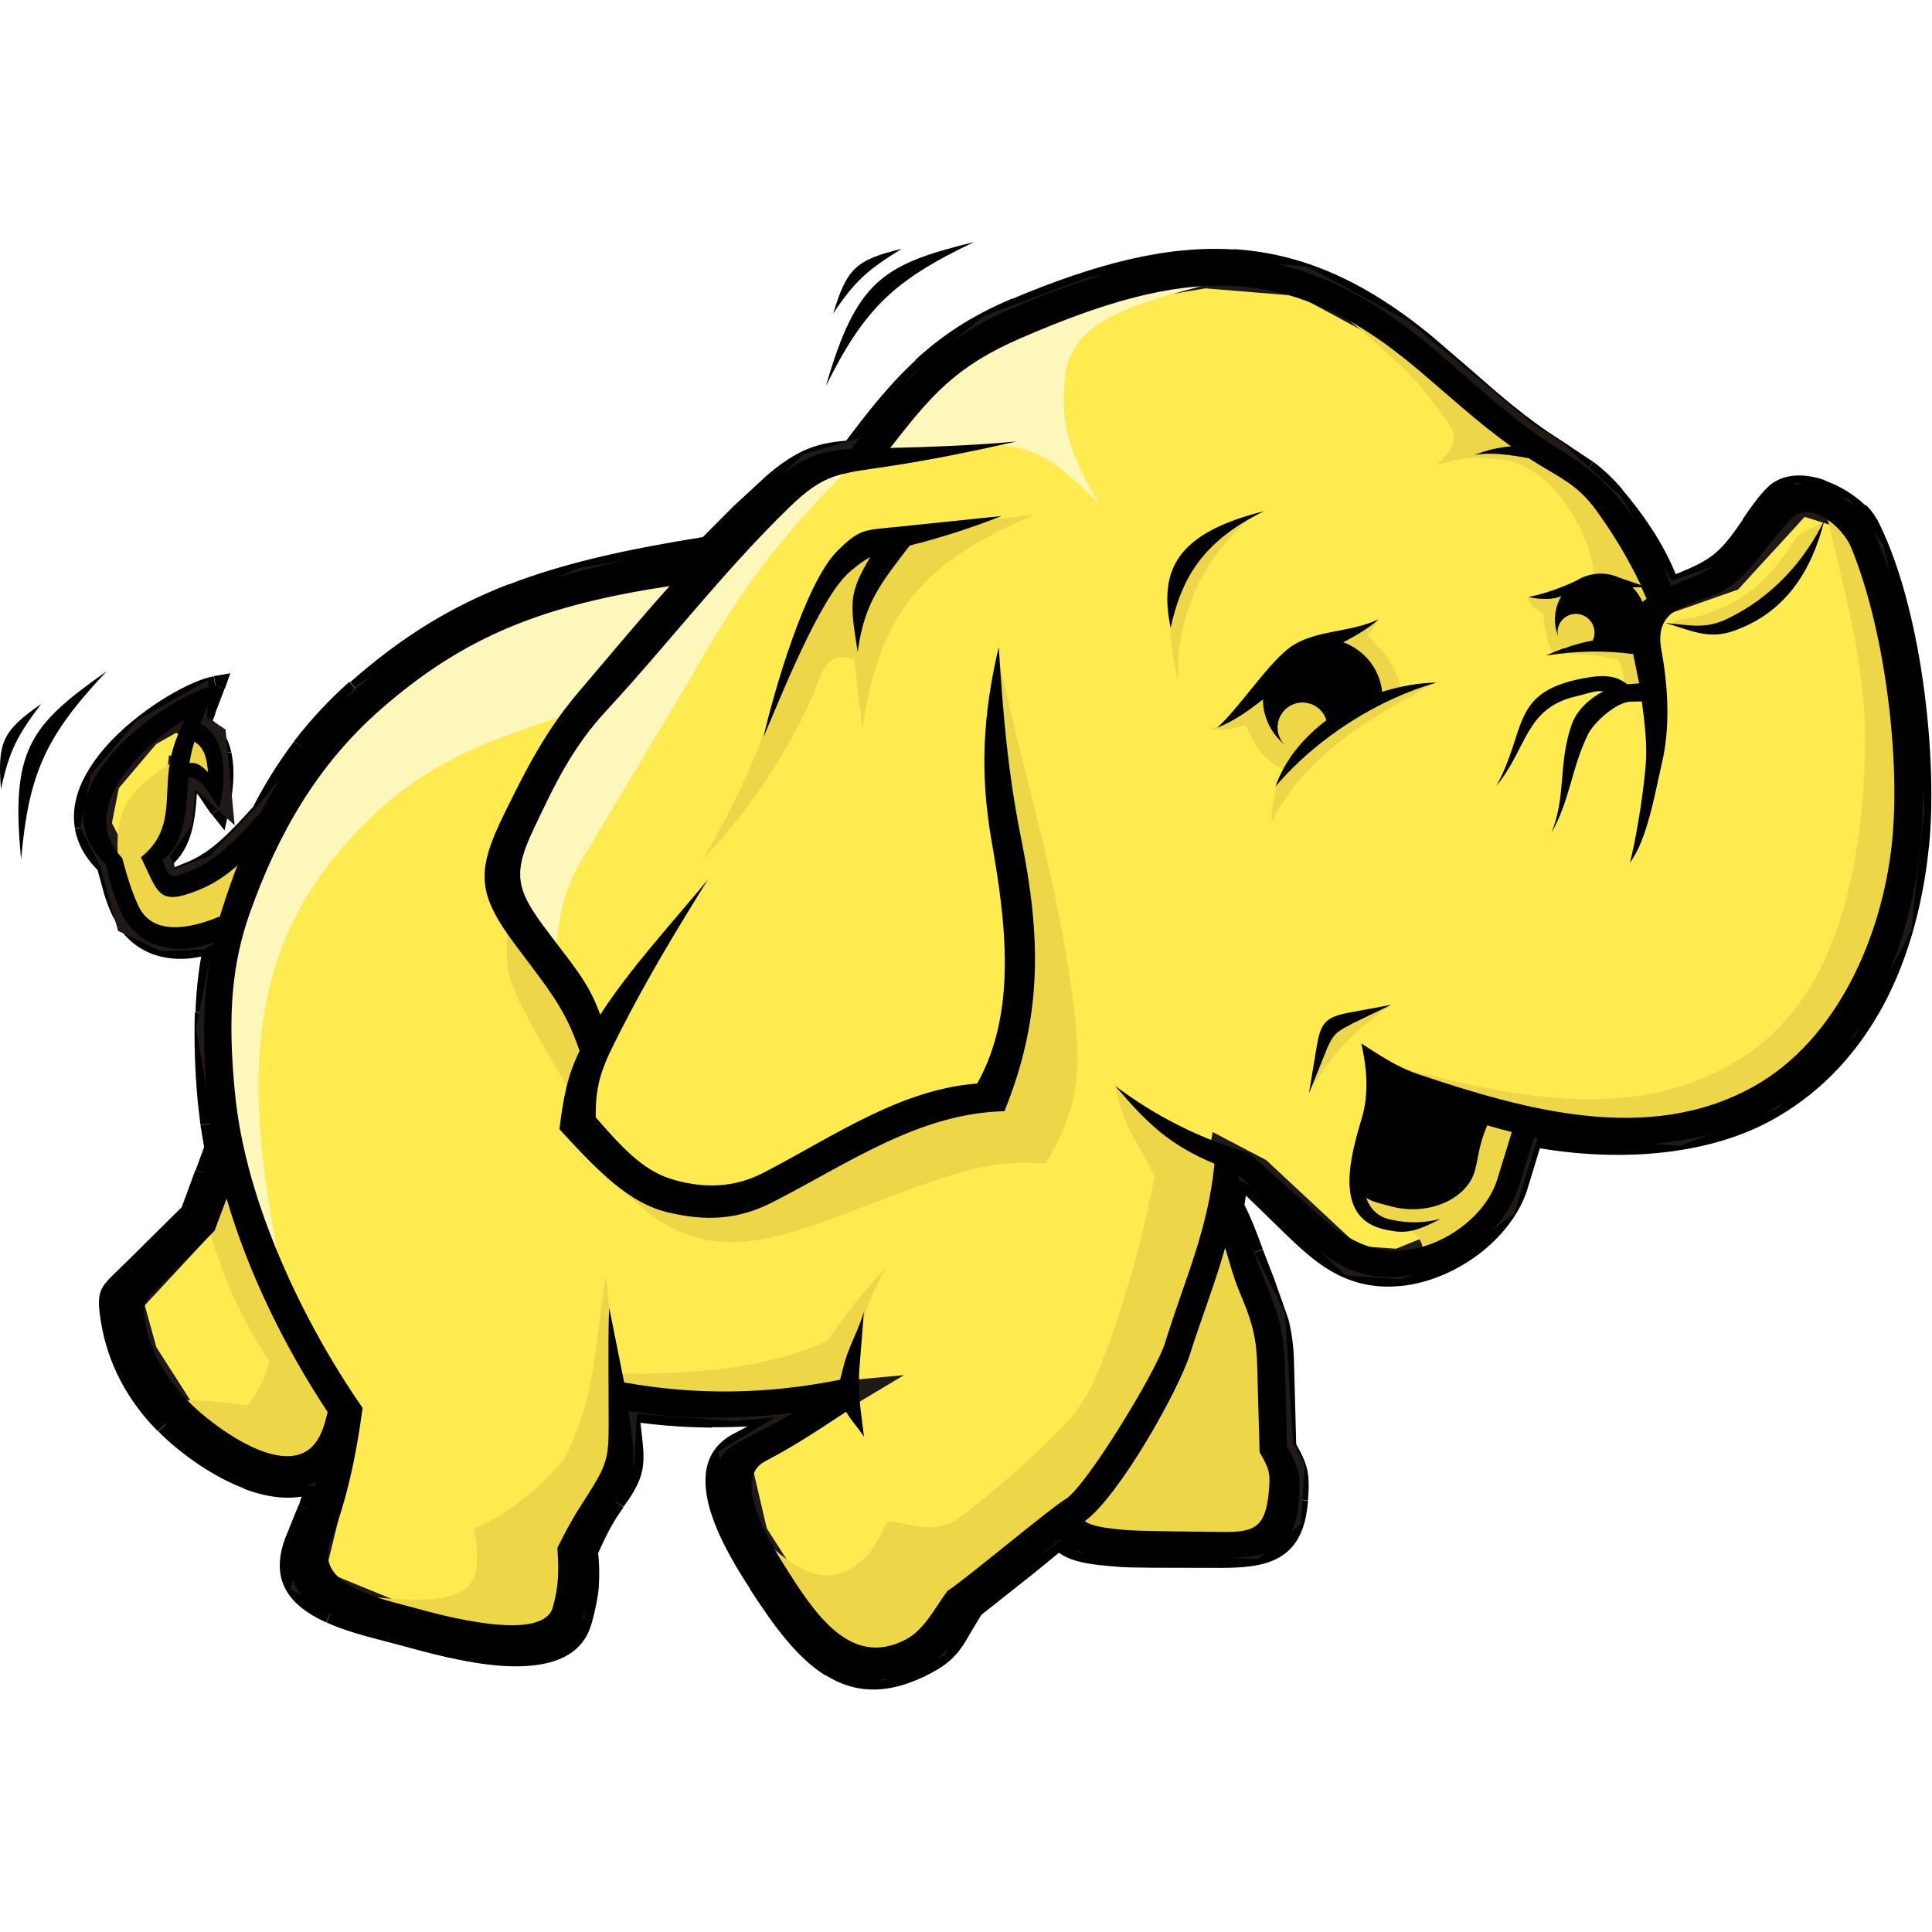
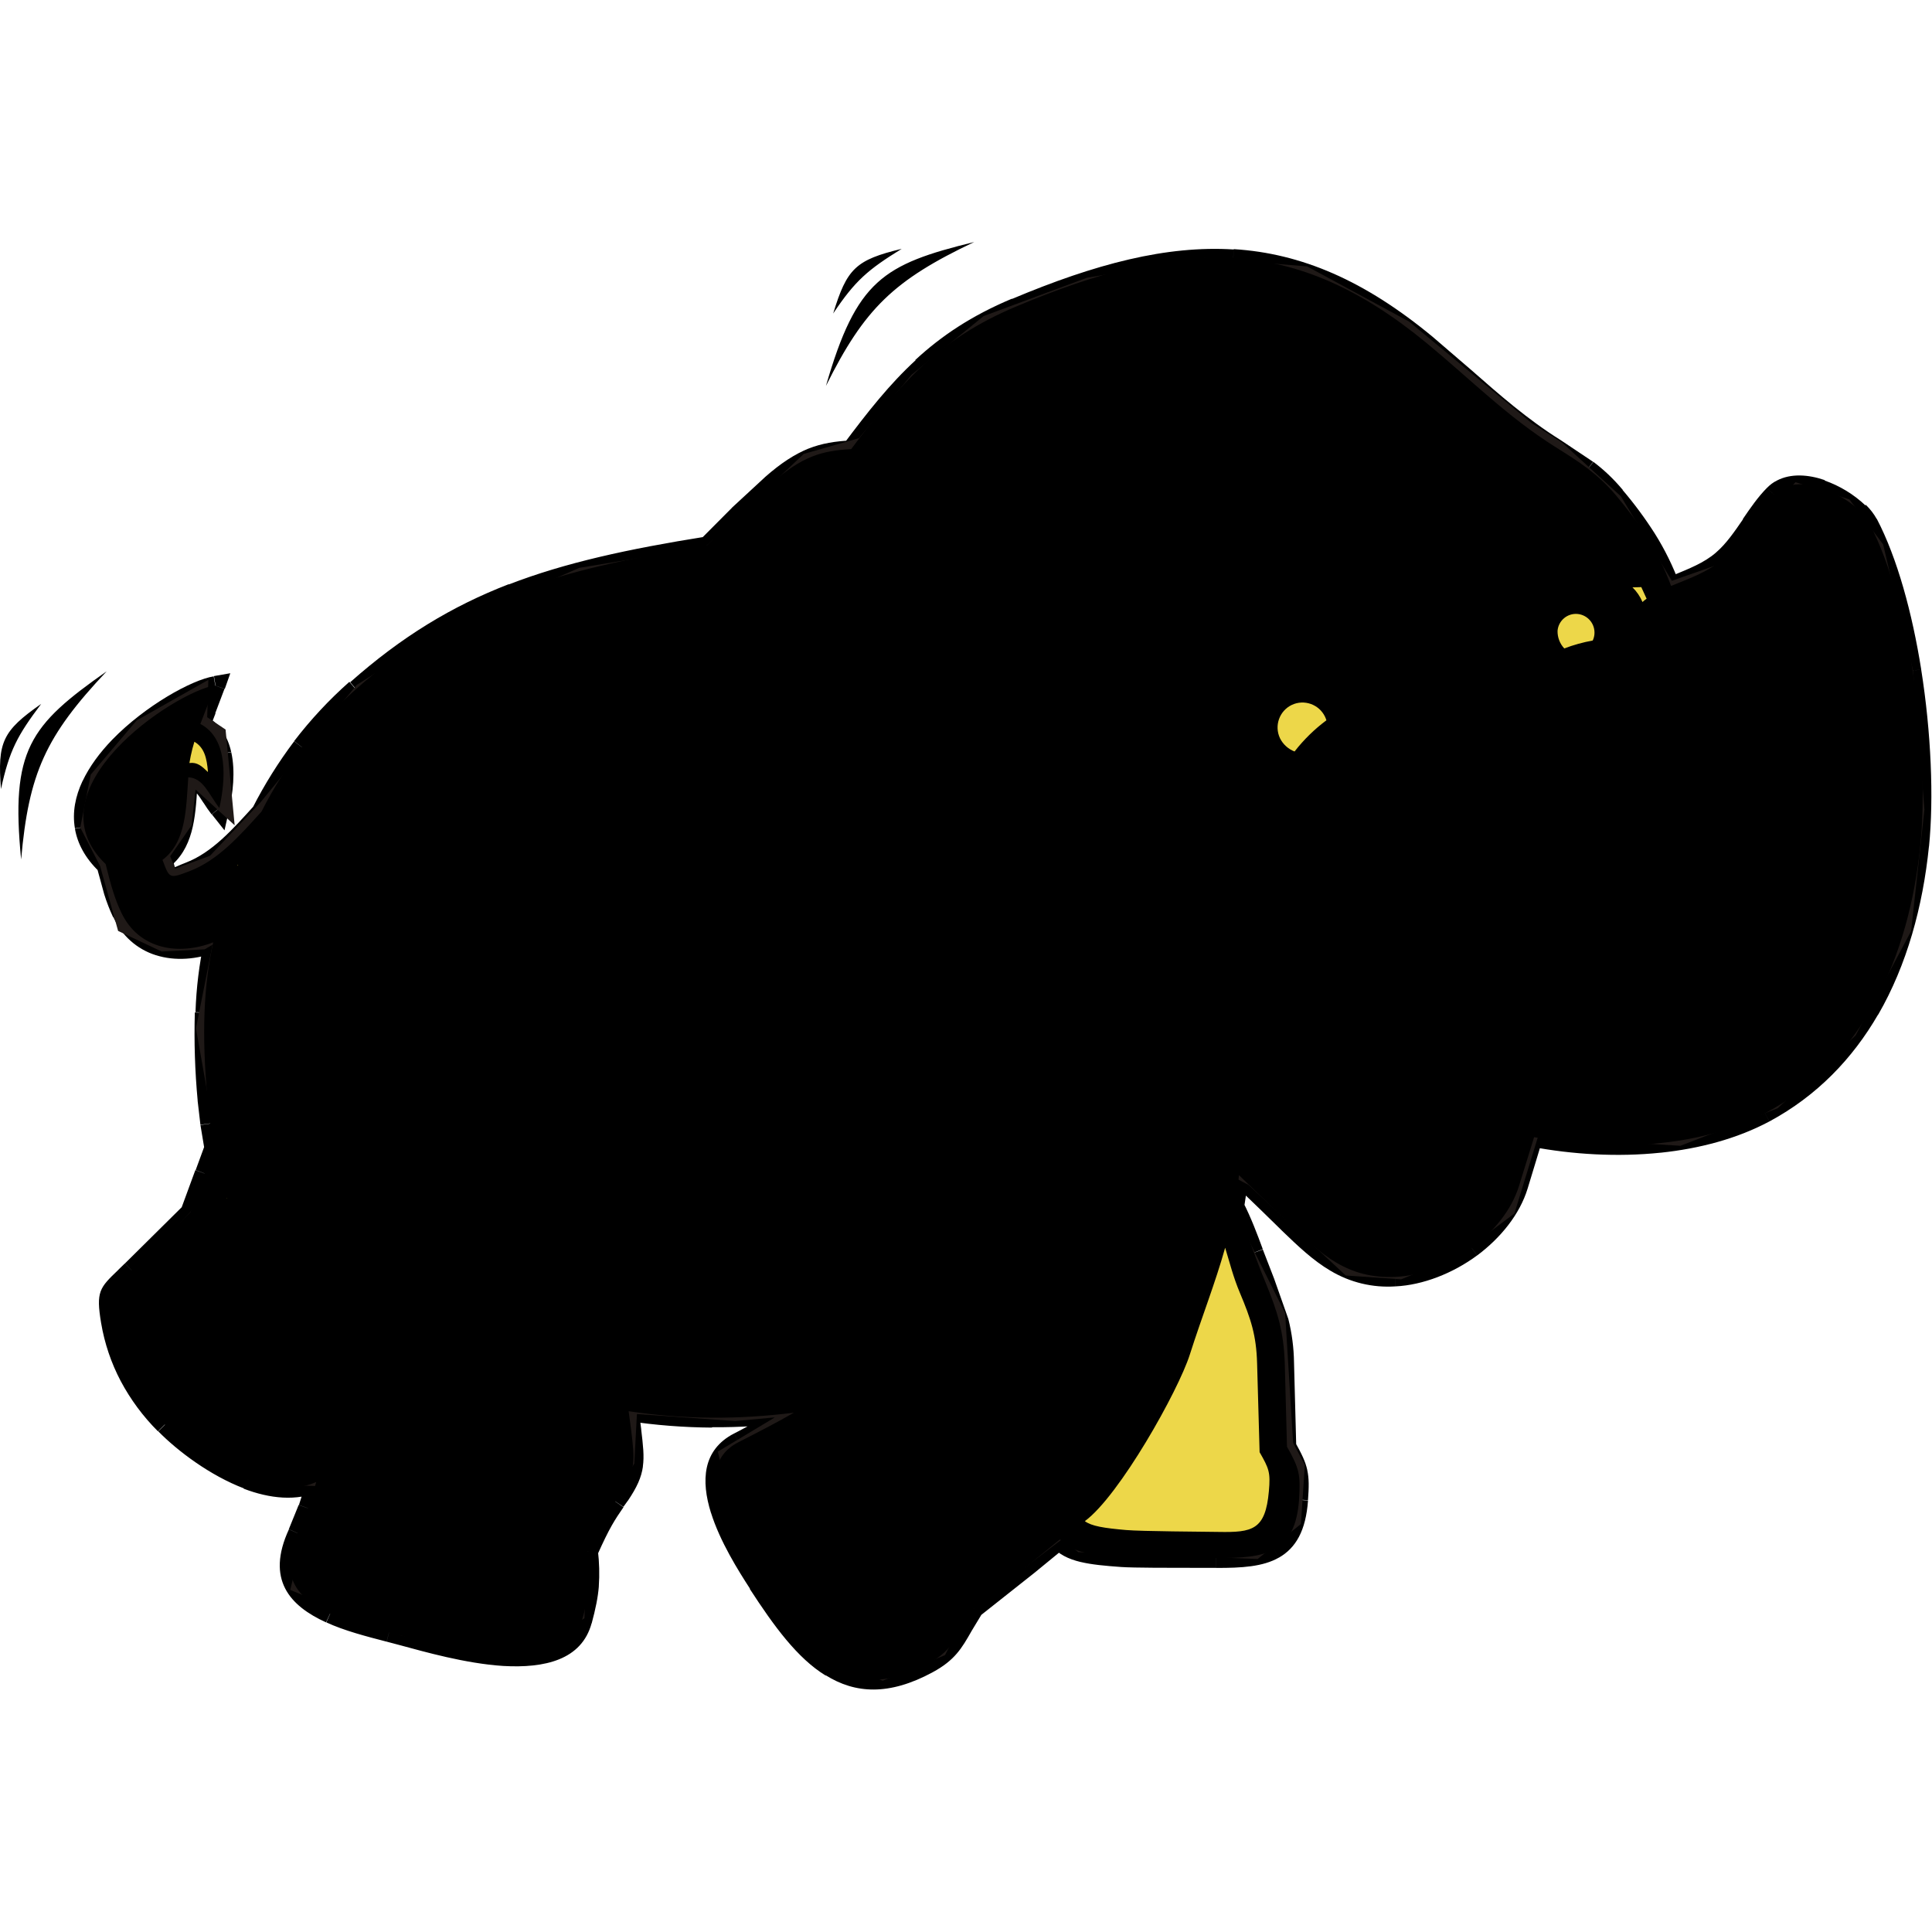
<svg xmlns="http://www.w3.org/2000/svg" width="64" height="64">
  <path d="m7.403 38.124-.316.86-.606-.222.316-.86zm-.316.86-.47 1.28-.617-.22.47-1.28zm-.47 1.28-.076.117-.227-.228zm-.076.117-1.033 1.023-.454-.457 1.033-1.023zm-1.033 1.023-.916.907-.454-.457.916-.907zm-.916.907-.23.224-.447-.467.22-.214zm-.23.224c-.413.398-.495.477-.376 1.188l-.636.106c-.175-1.048-.053-1.166.566-1.76zm-.376 1.188a5.7 5.7 0 0 0 .585 1.725l-.573.3a6.4 6.4 0 0 1-.648-1.92zm.585 1.725c.277.528.647 1.04 1.118 1.512l-.457.454a7 7 0 0 1-1.234-1.666zM5.7 46.96c.603.605 1.587 1.354 2.612 1.743l-.227.604c-1.12-.425-2.2-1.238-2.842-1.892zm2.6 1.743c.713.27 1.44.364 2.046.095l.26.6c-.783.347-1.676.243-2.533-.083zm2.046.095.624-.276-.182.657-.312-.086zm.442.38-.285.895-.6-.22.27-.847zm-.285.895-.347.85-.588-.268.326-.802zm-.347.85c-.546 1.197.026 1.828.913 2.232l-.268.588c-1.2-.547-2-1.417-1.23-3.083zm.913 2.232c.567.258 1.253.437 1.9.603l-.162.624c-.67-.174-1.4-.362-1.996-.638zm1.9.603.45.118-.164.624-.446-.118zm.45.118c.77.208 2.097.6 3.292.665l-.04.646c-1.252-.08-2.622-.473-3.416-.687zm3.292.665c1.08.068 2.042-.113 2.265-.94l.624.164c-.33 1.227-1.563 1.5-2.93 1.422zm2.265-.94a6.4 6.4 0 0 0 .215-1.1l.646.053c-.03.364-.106.737-.237 1.223zm.215-1.1c.03-.337.017-.664-.025-1.08l.64-.06a6.4 6.4 0 0 1 .03 1.193zm-.025-1.08.025-.162.295.13zm.025-.162c.435-.97.614-1.233.93-1.696l.533.364c-.293.428-.458.67-.872 1.595zm.93-1.696.14-.208.535.36-.144.2zm.14-.208c.247-.366.36-.6.397-.863l.64.088c-.052.362-.195.683-.5 1.136zm.397-.863c.038-.266 0-.582-.058-1.067l.64-.073c.063.532.105.88.055 1.23zm-.058-1.067-.038-.305.64-.08.04.313zm-.038-.305-.046-.32.64-.093.046.33zm-.046-.32-.063-.43.43.065-.048.32zm.367-.366a19 19 0 0 0 2.704.211l-.003.646a19.6 19.6 0 0 1-2.797-.219zm2.704.2a20.5 20.5 0 0 0 2.683-.162l.076.64c-.925.115-1.842.173-2.762.167zm2.683-.162.2.6-.162-.28zm.2.6-1.707.913-.295-.576 1.68-.898zm-1.707.913-.148.076-.295-.576.148-.076zm-.148.076c-.683.35-.7 1.088-.448 1.86l-.616.192c-.33-1.057-.286-2.085.768-2.628zm-.448 1.86c.274.876.855 1.798 1.22 2.36l-.54.35c-.384-.592-.997-1.565-1.295-2.52zm1.22 2.36c.763 1.176 1.483 2.167 2.3 2.674l-.336.55c-.935-.573-1.706-1.627-2.515-2.873zm2.3 2.674c.78.48 1.694.523 2.904-.13l.306.57c-1.446.782-2.565.712-3.545.1zm2.904-.13c.572-.3.764-.645 1.022-1.098l.563.318c-.312.547-.544.953-1.28 1.35zm1.022-1.098.38-.624.535.358-.353.584zm.38-.624.112-.105.155.284zm.112-.105c.2-.104.995-.77 1.78-1.417l.412.497-1.88 1.488zm1.78-1.417 1.008-.83.406.505-1.003.822zm1.008-.83.248-.2.204.245-.25.207zm.452.045c.13.155.333.25.6.317l-.15.63c-.413-.1-.73-.258-.958-.53zm.6.317c.318.076.736.113 1.242.15l-.046.646c-.53-.038-.974-.078-1.346-.167zm1.242.15c.397.03 1.665.028 2.484.028v.646c-.837 0-2.132.001-2.53-.028zm2.484.028.605.001-.003.646h-.602v-.646zm.605.001c.763.005 1.368-.03 1.768-.256l.318.563c-.527.3-1.225.344-2.088.34l.003-.646zm1.768-.256c.365-.207.584-.614.64-1.376l.646.046c-.072 1-.405 1.575-.967 1.894zm.64-1.376c.028-.4.035-.625-.01-.825l.63-.14c.062.283.057.56.025 1zm-.01-.825c-.044-.2-.148-.408-.34-.75l.566-.316c.22.394.343.643.405.926zm-.34-.75-.04-.15.323-.008zm-.04-.15-.037-1.392.646-.015.037 1.392zm-.037-1.392-.037-1.4.646-.015.037 1.4zm-.037-1.4a5.6 5.6 0 0 0-.166-1.286l.626-.157a6.3 6.3 0 0 1 .186 1.428zm-.166-1.286c-.1-.4-.247-.783-.447-1.26l.596-.25.477 1.352zm-.447-1.26-.38-.983.606-.222.37.956zm.225-1.207-.303.1zm-.606.225-.627-1.5.578-.3c.276.545.463 1.048.655 1.566zm-.627-1.5-.03-.2.318.056zm-.03-.2.08-.5.64.08-.08.53zm.08-.5.056-.52.646.053-.063.548zm.056-.52.06-.676.487.47-.224.234zm.546-.207.95.915-.447.467-.95-.915zm.95.915.7.684-.447.467-.7-.684zm.7.684c.512.494.98.942 1.5 1.25l-.328.558c-.582-.343-1.077-.818-1.62-1.34zm1.5 1.25a3.1 3.1 0 0 0 1.795.43l.03.646a3.7 3.7 0 0 1-2.154-.519zm1.795.43c.8-.037 1.643-.376 2.353-.9l.384.52c-.808.596-1.8.983-2.706 1.026zm2.353-.9c.677-.5 1.217-1.162 1.436-1.883l.62.187c-.262.86-.9 1.64-1.67 2.216zm1.436-1.883.227-.747.62.187-.227.747zm.227-.747.264-.87.62.187-.264.87zm.264-.87.084-.277.284.054-.06.317zm.37-.223c1.3.247 2.734.334 4.103.2l.063.64c-1.432.15-2.92.06-4.285-.198zm4.103.2c1.203-.126 2.364-.432 3.36-.964l.303.57c-1.072.572-2.315.9-3.6 1.035zm3.36-.964c1.46-.78 2.56-1.932 3.35-3.3l.56.32c-.85 1.47-2.03 2.7-3.606 3.55zm3.35-3.3.28.16zm0-.001c.903-1.564 1.4-3.4 1.6-5.3l.64.06c-.202 1.993-.733 3.93-1.682 5.573zm1.6-5.3c.157-1.55.07-3.662-.254-5.705l.636-.1c.333 2.095.42 4.268.26 5.867zm-.254-5.705c-.286-1.802-.756-3.545-1.406-4.788l.573-.298c.68 1.304 1.172 3.117 1.47 4.985zM61.6 17.496a1.3 1.3 0 0 0-.244-.31l.452-.462a2 2 0 0 1 .365.475zm-.244-.3a3.1 3.1 0 0 0-1.115-.679l.2-.6a3.8 3.8 0 0 1 1.357.828zm-1.115-.68c-.396-.136-.794-.174-1.08-.025l-.298-.573c.46-.24 1.038-.202 1.586-.013zm-1.08-.025a.6.6 0 0 0-.165.122l-.462-.452c.1-.1.2-.18.33-.243zm-.165.122c-.264.268-.496.607-.73.946l-.533-.364c.25-.367.502-.733.8-1.034zm-.73.946c-.306.447-.613.895-1 1.235l-.42-.492c.336-.287.617-.698.897-1.106zm-1 1.235c-.487.416-1.05.642-1.575.852l-.24-.6c.477-.2 1-.397 1.396-.744zm-1.575.852-.238.096-.245-.598.243-.098zm-.238.096-.3.127-.117-.315.303-.1zm-.425-.188a8.3 8.3 0 0 0-.762-1.542l.548-.343a9 9 0 0 1 .82 1.663zm-.762-1.542a12 12 0 0 0-1.013-1.37l.495-.414a13 13 0 0 1 1.066 1.441zm-1.013-1.37a5.2 5.2 0 0 0-.87-.83l.4-.513c.34.258.652.546.974.93zm-.87-.83a14 14 0 0 0-1.044-.696l.343-.548 1.092.73zm-1.044-.696c-1.127-.706-2.07-1.534-3.035-2.38l.424-.487c.943.828 1.868 1.64 2.954 2.32zm-3.035-2.38-1.273-1.092.412-.5 1.285 1.105zm-1.273-1.092c-2.134-1.76-4.1-2.613-6.2-2.745l.04-.646c2.24.14 4.336 1.04 6.582 2.9zM40.83 8.9c-2.115-.133-4.376.46-7.06 1.6l-.25-.596c2.774-1.168 5.125-1.78 7.35-1.64zm-7.06 1.6c-1.265.532-2.2 1.158-3.013 1.9l-.437-.475c.866-.8 1.86-1.467 3.2-2.03zm-3.013 1.9c-.818.757-1.522 1.65-2.3 2.706l-.518-.386c.808-1.08 1.532-2 2.4-2.795zm-2.3 2.706-.1.122-.15.008-.016-.323zm-.242.13c-.45.023-.826.078-1.2.227l-.24-.6c.453-.18.9-.246 1.407-.273zm-1.2.227c-.38.152-.772.406-1.25.83l-.427-.485c.54-.477 1-.767 1.438-.946zm-1.25.83-1.066.988-.45-.465 1.106-1.022zm-1.066.988-.225-.234.225.232zm-.001.001-1.028 1.035-.467-.447 1.05-1.055zm-1.028 1.035-.183.095-.05-.318zm-.183.095c-2.526.403-4.573.844-6.402 1.553l-.232-.604c1.87-.724 3.958-1.175 6.533-1.586zm-6.402 1.553c-1.813.702-3.413 1.67-5.058 3.13L11.6 22.6c1.707-1.513 3.368-2.518 5.253-3.248zM12 23.08a13 13 0 0 0-1.743 1.87l-.513-.4a14 14 0 0 1 1.829-1.963zm-1.743 1.87a13.5 13.5 0 0 0-1.312 2.1l-.576-.293a15 15 0 0 1 1.375-2.2zm-1.312 2.1-.048.07-.24-.216zm-.048.07L7.77 28.292l-.432-.482c.38-.342.73-.734 1.08-1.12zM7.77 28.292c-.412.37-.86.687-1.376.886l-.232-.604c.43-.166.816-.44 1.177-.765zm-1.376.886H6.4l-.115-.302zm-.001 0c-.415.16-.617.24-.847.142l.25-.596c.01.004.115-.053.367-.15zm-.847.142h-.001l.126-.297zm-.001-.001c-.242-.103-.3-.302-.46-.702l.606-.225c.085.227.083.324.106.333zm-.46-.702L5 28.392l.194-.146.193.26zm.1-.37c.594-.446.65-1.335.704-2.2l.646.04c-.063 1-.13 2.04-.964 2.668zm.704-2.2.02-.308.646.046-.02.303zm.02-.308.023-.315.315.015-.015.323zm.338-.3c.533.025.776.4 1.038.807l-.543.35c-.167-.26-.323-.5-.525-.5zm1.038.807.228.33-.505.4a5 5 0 0 1-.266-.383zm.3.6-.148.66-.42-.53.252-.2zm-.63-.14c.1-.488.193-1.128.075-1.652l.63-.14c.144.64.052 1.378-.072 1.932zm.075-1.652c-.075-.333-.236-.62-.535-.774l.295-.576c.494.256.754.7.868 1.2zm-.535-.774-.256-.132.1-.268.303.112zm-.155-.4.2-.487.6.235-.183.477zm.2-.487.296-.785.6.212-.306.808zm.547-.997.542-.094-.182.518-.306-.106zm.1.636c-.626.1-2.004.882-3.004 1.92l-.467-.447c1.1-1.133 2.642-1.985 3.363-2.1zm-3.004 1.92c-.363.376-.67.783-.864 1.197l-.586-.27c.23-.488.577-.953.983-1.374zM3.32 26.15c-.185.395-.27.8-.202 1.192l-.636.1c-.092-.532.014-1.063.252-1.57zm-.202 1.192c.062.357.253.715.614 1.063l-.447.467c-.468-.45-.718-.93-.803-1.42zm.614 1.063.1.156-.313.077zm.1.156.236.87-.616.192-.246-.9zm.236.87a5 5 0 0 0 .265.681l-.583.278a6 6 0 0 1-.298-.767zm.265.68c.232.483.6.778 1.024.914l-.197.616a2.28 2.28 0 0 1-1.4-1.252zm1.024.914c.494.16 1.07.1 1.607-.1l.235.6c-.672.262-1.4.32-2.04.115zm1.607-.1.56-.22-.128.587-.316-.068zm.433.37c-.152.698-.244 1.43-.275 2.257l-.646-.023a13.3 13.3 0 0 1 .29-2.371zM7.1 33.56c-.03.827.001 1.755.094 2.845l-.646.053a24 24 0 0 1-.094-2.92zm.094 2.845.085.767-.64.086-.093-.8zm.085.767.132.8-.634.12-.137-.824zm.132.8-.014.172-.303-.1" />
-   <g fill-rule="evenodd">
+   <g fillRule="evenodd">
    <path d="m23.586 18.594-4.255.7-3.883 1.702-3.298 2.074-3.138 3.83-1.773 1.878-1.714.632-.453-1.108.793-1.144.178-1.614.53.02.58.53-.156-1.644-.643-.43.02-.626-1.523.862-1.38 1.628-.288 1.455.6 1.165.55 1.98 1.12.53 1.177-.058 1.116-.65L7 34.072l.745 4.202-.82 1.94-2.685 2.892.477 1.728L6 46.837l2.398 1.688 1.272.174 1.414.048-.882 3.622 3.244 1.33 4.042.532 1.383-.904.106-2.447 1.543-2.553.106-2.02 3.723.266 3.457-.32-3.457 2.074.585 2.5 2.18 3.404 2.128.904 1.702-.7.7-1.383 3.564-2.713.7.585 5.585.213 1.117-.904.106-1.596-.372-.7-.266-4.308-1.862-3.723.32-1.65 1.117.585 3.138 2.925 1.542.106 1.702-.7 1.702-1.276.85-2.766 5 .32 3.032-1.17 2.447-2.287 1.755-3.298.426-3.883-.372-4.52-.957-4.042-.957-1.277-1.33-.426-2.34 2.553-2.127.745-1.862-3.085-1.862-1.702-1-.638-4.042-3.35-3.244-1.755-3.244-.266-3.776.638-3.298 1.223-2.287 1.862-1.808 2.18-1.862.532z" stroke-miterlimit="10" fill="#feeb50" stroke="#1f1917" strokeWidth=".095" />
    <g fill="#fdf7ba">
      <path d="M11.245 28.196C7.6 32.447 8.4 37.603 9.42 42.655L7.803 38.57l-.596-3.746.17-3.83 1.532-3.66 2.3-3.405 3.575-2.98L18.7 19.33l4.597-.596-4.256 4.852c-3.417 1.108-5.433 1.855-7.794 4.6" />
      <path d="M28.402 15.243c-2.534 2.472-3.918 4.337-5.53 7.23l-3.66 6.106c-.613 1.033-.67 1.9-.855 3.092l-1.788-2.128.85-2.554 2.894-5.193 6.13-6.044 1.958-.5m12.515-6.13c-2.03.76-5.4 1.012-5.634 3.34-.167 1.654.125 2.485 1.122 4.235-2.463-2.548-3.072-2.154-7.83-1.362l2.043-2.894 3.575-2.213 4.597-1.022 2.128-.085" />
    </g>
    <g fill="#edd749">
      <path d="M46.515 40.62c.676.417.66.72.548 1.005l1.6-.64 1.036-1.4.77-1.982-.982-.74-4.294.548-.32.868.1 1.233.4.73.64.32.503.046m-.4-7.34c-2.152.62-2.136.792-2.77 2.928.84-1.346 1.46-2.026 2.77-2.928M60.43 17.3c-.383.177-.755.262-.994.612-.515.753-.956 1.387-1.808 1.916-.43.266-.872.44-1.327.58-.377.117-.604.013-.925.243l.57.1h1.26l1.553-.96.914-.96.756-1.533m-34.286 4.777c-.847 2.317-1.587 4.303-2.87 6.4a19.2 19.2 0 0 0 3.582-5.28c.366-.778.435-1.7 1.453-1.35.046.777.2 1.553.256 2.33.55-3.945 2.102-5.595 5.7-7.126l-3.06.365-2.878.64L26.9 20.1l-.777 1.964m7-.08c.778 3.662 1.898 7.176 2.385 10.896.316 2.417.35 3.578-.866 5.664-1.33-.086-2.154.064-3.44.485-5.118 1.678-8.053 4.145-11.502-.826l3.303 1.556 2.354-.463 4.157-2.42 3.243-.64 1.05-4.385-.777-5.802-.1-2.74.183-1.325m8.813 22.657c-.43 2.975 1 4.574.402 5.396-.167.233-.392.638-.644.75-.9.397-2.136-.074-2.225.158H36.5l-1.188-.503 1.827-2.147 1.782-3.883 1.142-3.928h.594l1.28 4.157" />
      <path d="M36.956 35.993c.24 1.35.66 1.672 1.295 2.98-.423 2.133-1.102 4.67-1.92 6.552-.345.794-.623 1.23-1.23 1.845a32 32 0 0 1-3.228 2.838c-.838.646-1.423.322-2.456.176-.44.797-.56 1.24-1.37 1.644-1.244.622-2.358-.72-3.335-1.507l2.115 3.304 1.462 1.37 1.233.183 1.644-1.005.868-1.644 1.827-1.37 2.238-1.92 1.416-2 1.28-2.375 1.645-4.933.137-1.873-2.056-.914-1.565-1.34M20.57 45.508c2.306 0 4.74-.128 6.852-1.096a18.5 18.5 0 0 1 1.92-2.42c-.665 1.257-.874 1.967-1.05 3.38l-.685 1.005-5.207.137-1.7-.183-.183-.183.046-.64M20.25 43.9l-.18-1.622c-.394 2.37-.3 3.96-1.4 6.084-.815.944-1.82 1.804-2.968 2.264.097.582.126.946.07 1.373-.202 1.536-3.275.857-4.538.796l6.082 1.566 1.37-.548.457-2.65 1.28-2.375.228-1.462-.4-3.426m-3.417-13.375c-.064 1.153-.138 1.633.37 2.652.646 1.294 1.44 2.5 2.142 3.8l.228-2.558-2.74-3.883m-9.387 8.698-.593 1.263c.544 1.833 1.028 2.995 2.064 4.596-.18.65-.316.933-.73 1.462a16.5 16.5 0 0 0-2.646-.178l3.06 2.375 1.507-.274 1.507-1.507-2.147-3.335zM60.433 16.7c.62 2.796 1.423 5.375 1.348 8.238-.1 3.512-.776 7.95-4.03 10.068-3.645 2.372-7.923 1.25-11.922.234l4.888 2 4.568.228 3.106-.914 2.42-2 1.827-3.837.685-4.43-.548-4.34-1.005-4.294-1.34-.952M6.045 25.02C4.4 26.1 3.74 26.57 3.922 28.567l.495 1.793.7.474.866.288 1.567-.37.804-2.494-2.226 1.093h-.515l-.577-.886.7-1.03.37-1.958.474.144.577.454-.083-1.03-.392-.66-.392-.33-.247.97M43.165 9.298c1.468 1.364 3.27 2.55 4.445 4.215.455.645.96.975-.008 1.886 1.022-.292 1.402-.26 2.22-.16 1.488.18 2.883 2.296 2.972 3.812-.018.142-.413.464-1.564.78-.023.044-.65-.086-.634-.043.12.327.28.377.523.53.053.364.087.925.335 1.323a10 10 0 0 1 2.14.207c.24.396.203.792.183 1.188l.822-.137-.228-1.873.73-1.233-1.05-2.375-2-1.92-.194-.01-2.26-1.387-3.687-3.016-2.737-1.787m2.465 11.252c-.077.135-.194.352-.344.502.612.58.913.966 1.13 1.784l-2.074 1.03-1.755 1.683c-.77-.415-.962-.733-1.335-1.523-.434.115-.845.225-1.203.094.227.002.367-.055.594-.196l1.117-1.16 1.973-1.494 1.3-.42c.164-.068.44-.23.605-.3" />
      <path d="M47.55 22.614C45.35 23.8 43.244 25 42.12 27.24c0-2.855 2.867-4.112 5.432-4.625m-5.872-5.618c-1.633 1.114-2.788 3.36-2.643 5.552-.532-1.897-.344-3.7 1.3-5l.827-.402.526-.15" />
    </g>
    <path d="m44.8 33.905 1.288-.62-1.317.245c-.928.157-1.037.38-1.18 1.293l-.23 1.394.613-1.516c.224-.5.35-.537.826-.796m-17.2-23.52c.73-1.093 1.15-1.45 2.27-2.142-1.523.367-1.814.65-2.27 2.142m-.24 2.4c1.276-2.564 2.242-3.5 4.912-4.768-3.02.74-3.9 1.267-4.912 4.768M.032 26.14c.28-1.284.54-1.77 1.333-2.823C.08 24.215-.087 24.584.032 26.14m28.593 21.492-.116-.935a7.4 7.4 0 0 1-.022-1.592l.13-1.65c-.16.56-.48 1.118-.64 1.677l-.147.572c-2.4.488-4.763.52-7.154.092l-.494-2.47c-.047.74-.017 2.788-.02 3.934-.003.888-.04 1.192-.498 1.948-.43.707-.6.868-1.2 2.063.05.754.05 1.253-.15 1.968-.333 1.2-3.694.268-4.58.025-1.092-.3-3.35-.743-2.782-2.2.5-1.28.816-2.632 1.06-4.424-2-2.882-3.86-6.83-4.218-10.33-.277-2.717-.1-4.4.477-6.05.932-2.633 2.235-4.912 4.326-6.748 2.82-2.475 5.458-3.47 9.586-4.098-.993 1.1-1.975 2.287-3.046 3.547-1.084 1.276-1.728 2.564-2.416 3.96-.95 1.927-.93 2.66.33 4.353 1.086 1.458 1.672 2.115 2.147 3.54-.392.807-.534 1.5-.666 2.592 1.33 1.453 2.318 2.45 3.6 2.757 1.266.3 2.324.243 3.457-.336 2.517-1.287 4.845-2.948 7.684-3.017 1.313-3.23 1.18-5.927.55-9.05-.43-2.133-.603-4.153-.737-6.33-.532 2.24-.632 4.2-.237 6.44.476 2.7.846 5.66-.478 8.023-2.567.197-4.767 1.758-7.08 2.956-.93.482-1.898.53-2.927.246-.955-.262-1.6-.894-2.63-2.082-.016-1.192.253-1.742.8-2.82.88-1.733 1.85-3.347 2.915-5.053-1.304 1.574-2.54 2.9-3.567 4.473-.392-1.118-.953-1.686-1.883-2.944-.908-1.23-1.003-1.768-.324-3.2s1.26-2.687 2.423-3.94c2.007-2.168 3.846-4.58 6.04-6.715 1.192-1.16 1.676-1.12 3.257-1.36 1.43-.217 2.824-.5 4.28-.83-1.4.13-2.772.18-4.144.214l-.043.001c1.35-1.724 2.133-2.685 4.326-3.637 5.398-2.344 8.828-2.598 13.068.966 1.1.924 2.06 1.82 3.173 2.618a4 4 0 0 0-1.213.288c.56-.107 1.208-.001 1.8.105a14 14 0 0 0 .503.311c.786.463 1.233.72 1.765 1.46.562.783 1.03 1.566 1.444 2.43l-.7-.24a1.5 1.5 0 0 0-1.42.088l-.033.015c-.435.212-1.1.453-1.56.527.23.08.74.1.98.014a1 1 0 0 1 .098-.031 1.5 1.5 0 0 0-.041 1.456l.001.003c.04.096.097.184.16.248a12 12 0 0 0-.634.257c1.006-.153 1.913-.18 2.895-.05l.2.97-.365.028-.03.003c-.464-.37-.982-.3-1.7-.148-2.15.5-1.645 1.697-2.634 3.515 1.027-1.256.95-2.57 2.625-2.965.4-.092.656-.208.92-.168-.475.24-.886.635-1.05 1.095-.46 1.297-.174 2.4-.68 3.602.625-1.083.663-2.14 1.222-3.28.2-.4.946-1.065 1.403-1.075l.376-.008c.1.72.177 1.437.134 2.03-.078 1.084-.36 2.692-.528 3.307.566-.728.824-2.27 1.073-3.355.26-1.13.194-2.486-.033-3.7-.3-1.666 1.404-1.395 2.4-2.18.732-.577 1.236-1.5 1.907-2.152.666-.647 1.714.304 1.976.937 1.136 2.747 1.653 7.07 1.353 9.84-.337 3.108-1.838 6.5-4.58 8.03-3.494 1.95-7.614.76-11.085-.4-.74-.25-1.256-.613-1.907-1.024.177.798.258 1.644.022 2.44-.375 1.265-.98 3.335.74 3.717.654.145.95.124 1.873-.352a3.44 3.44 0 0 1-1.637.033c-.465-.086-.712-.38-.842-.73.163.117.428.18.88.3 1.274.307 2.487-.306 2.724-1.2.138-.516.115-.787.408-1.5q.396.12.815.223l-.473 1.543c-.4 1.335-2.004 2.412-3.412 2.387-1.302-.023-2.127-.838-3.025-1.638l-1.805-1.6a13.7 13.7 0 0 1-4.422-2.222c1.07 1.257 1.796 1.954 3.288 2.58-.217 2.214-.986 3.828-1.642 5.946-.297.958-2.64 4.796-3.3 5.17-.463.267-3.364 2.7-3.9 3.032-.406.54-.763 1.285-1.374 1.608-1.862.984-3.058-.9-4.06-2.493-.456-.725-1.723-2.814-.62-3.4 1.044-.553 1.63-.948 2.694-1.647.156.285.425.56.6.845zm6.472 3.375c-.943.76-2.528 2.1-2.835 2.278-.557.83-.626 1.345-1.518 1.828-2.656 1.437-4.065-.23-5.637-2.652-.75-1.154-2.387-3.8-.65-4.683.732-.376 1.287-.66 1.84-.98-1.823.226-3.613.23-5.473-.05l.085.634c.12 1.017.16 1.328-.392 2.147-.403.597-.558.77-1.044 1.856a5.4 5.4 0 0 1-.199 2.303c-.553 2.053-4.388.928-5.95.505-1.88-.508-4.566-.982-3.464-3.4.258-.566.46-1.146.614-1.698-1.644.728-3.928-.816-5.017-1.907-1.035-1.038-1.597-2.243-1.793-3.412-.167-.995-.014-1 .696-1.694l1.95-1.93.787-2.14a15 15 0 0 1-.223-1.6c-.2-2.195-.125-3.758.188-5.196-1.144.446-2.456.237-3.04-.977-.222-.462-.354-.932-.522-1.614-2.552-2.46 2.23-5.68 3.625-5.924-.16.453-.334.868-.488 1.28.946.5.83 1.885.63 2.784-.34-.43-.528-1-1.03-1.015-.073 1.016-.06 2.14-.854 2.735.235.628.223.628.9.372.948-.365 1.662-1.178 2.38-1.972a13.6 13.6 0 0 1 3.13-4.056c3.352-2.972 6.52-3.944 11.622-4.757a35 35 0 0 1 2.134-2.057c1.02-.9 1.683-1.087 2.648-1.138 1.597-2.136 2.854-3.624 5.457-4.72 5.458-2.297 9.22-2.408 13.6 1.204 1.448 1.193 2.682 2.45 4.273 3.448.805.504 1.38.867 2 1.594.768.915 1.395 1.83 1.83 3.007.564-.232 1.207-.45 1.726-.894.67-.573 1.097-1.53 1.718-2.16.824-.835 2.704.173 3.12.97 1.416 2.7 1.995 7.703 1.694 10.672-.372 3.67-1.885 7.14-5.12 8.867-2.2 1.173-5.15 1.282-7.676.805l-.5 1.616c-.5 1.614-2.408 2.933-4.083 3.012-1.608.076-2.48-.754-3.534-1.77l-1.66-1.6a12 12 0 0 1-.139 1.048c.436.86.645 1.616 1.018 2.503.4.976.6 1.617.638 2.662l.074 2.783c.414.735.45.914.4 1.755-.127 1.773-1.104 1.942-2.73 1.932-.542-.004-2.6.01-3.1-.028-1.037-.075-1.72-.154-2.078-.582zm5.487-9.672c-.327 1.17-.767 2.273-1.17 3.538-.38 1.197-2.33 4.675-3.477 5.517.223.166.633.23 1.364.294.517.045 2.554.054 3.065.063 1.126.02 1.553-.065 1.667-1.347.056-.628.007-.745-.307-1.295l-.083-2.945c-.026-.93-.205-1.466-.57-2.334-.22-.52-.338-1.003-.488-1.492zm-34.3-16.06c.253-.03.4.104.605.3-.036-.467-.122-.813-.45-1.004a6 6 0 0 0-.065.23 6 6 0 0 0-.1.476zm1.588 3.373a25 25 0 0 0-.51 1.457l-.076.25c-.962.408-2.226.667-2.7-.344-.235-.5-.368-.972-.54-1.592-1.584-1.64.784-3.806 2.073-4.583-.187.4-.32.705-.4 1.017-.392 1.355.177 2.564-1.052 3.546.578 1.166.55 1.63 1.896 1.092.52-.208.946-.5 1.328-.844zm-.37 11.04c.73 2.52 1.97 4.997 3.346 7.08v.036c-.086.358-.186.707-.395.987-.984 1.316-3.485-.616-4.2-1.355-.792-.808-1.322-1.766-1.448-2.663-.092-.655-.003-.67.454-1.134l1.848-1.87.405-1.08zm46.576-20.232a1.5 1.5 0 0 1 .332.487 1 1 0 0 1 .136-.11l-.176-.384-.3.008zM42.03 24c-.128-.27-.2-.553-.192-.833-.472.377-.985.735-1.518.94.735-.657 1.734-2.205 2.458-2.694.82-.555 1.936-.447 2.894-.9-.327.297-.746.536-1.173.764.47.172.876.52 1.108 1.006a2 2 0 0 1 .18.633c.643-.2 1.275-.3 1.8-.304-1.9.536-3.94 1.8-5.34 3.448a4.4 4.4 0 0 1 .642-1.172 1.97 1.97 0 0 1-.868-.9zm-8.852-6.905a25 25 0 0 1-3.043.978c-.938 1.232-1.5 1.87-1.724 3.522-.254-1.625-.307-1.926.417-3.14-.2.106-.404.253-.684.492-1 .864-2.327 4.26-2.854 5.472.334-1.46 1.38-5.112 2.456-6.177.708-.7.87-.684 1.867-.778zm22 3.542c.855.08 1.344.213 2.1-.166 1.427-.706 2.477-1.86 3.158-3.238-.417 1.645-1.255 3.043-2.994 3.663-.854.304-1.405-.01-2.274-.26zm-16.4.16c.322-1.427.894-2.8 3.1-3.865-2.937.735-3.487 1.97-3.1 3.865M.7 28.47c.252-2.853.807-4.085 2.834-6.232C.98 24.03.346 24.845.7 28.47" />
    <path d="M42.4 24.452a.83.83 0 0 1 .39-1.1.83.83 0 0 1 1.103.39 1 1 0 0 1 .046.119 5.5 5.5 0 0 0-1.055 1.033.9.9 0 0 1-.484-.441m9.196-3.557a.61.61 0 0 1 .663-.558.62.62 0 0 1 .558.677.6.6 0 0 1-.056.203 5.4 5.4 0 0 0-.943.262.83.83 0 0 1-.222-.584" fill="#edd749" />
  </g>
</svg>
